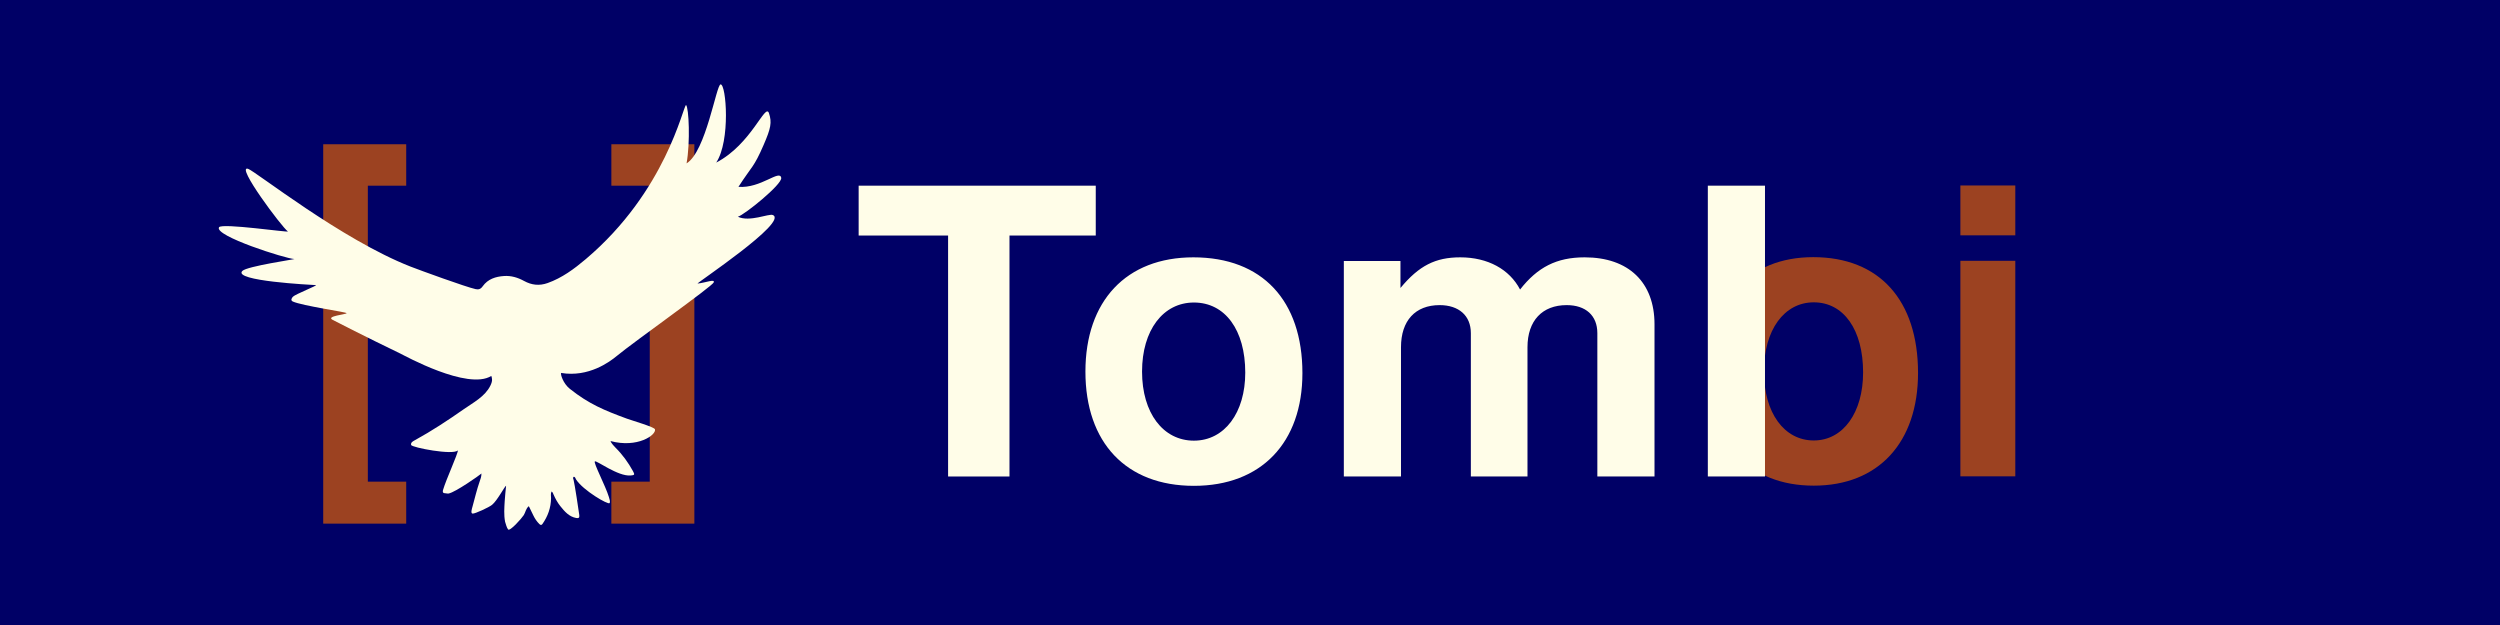
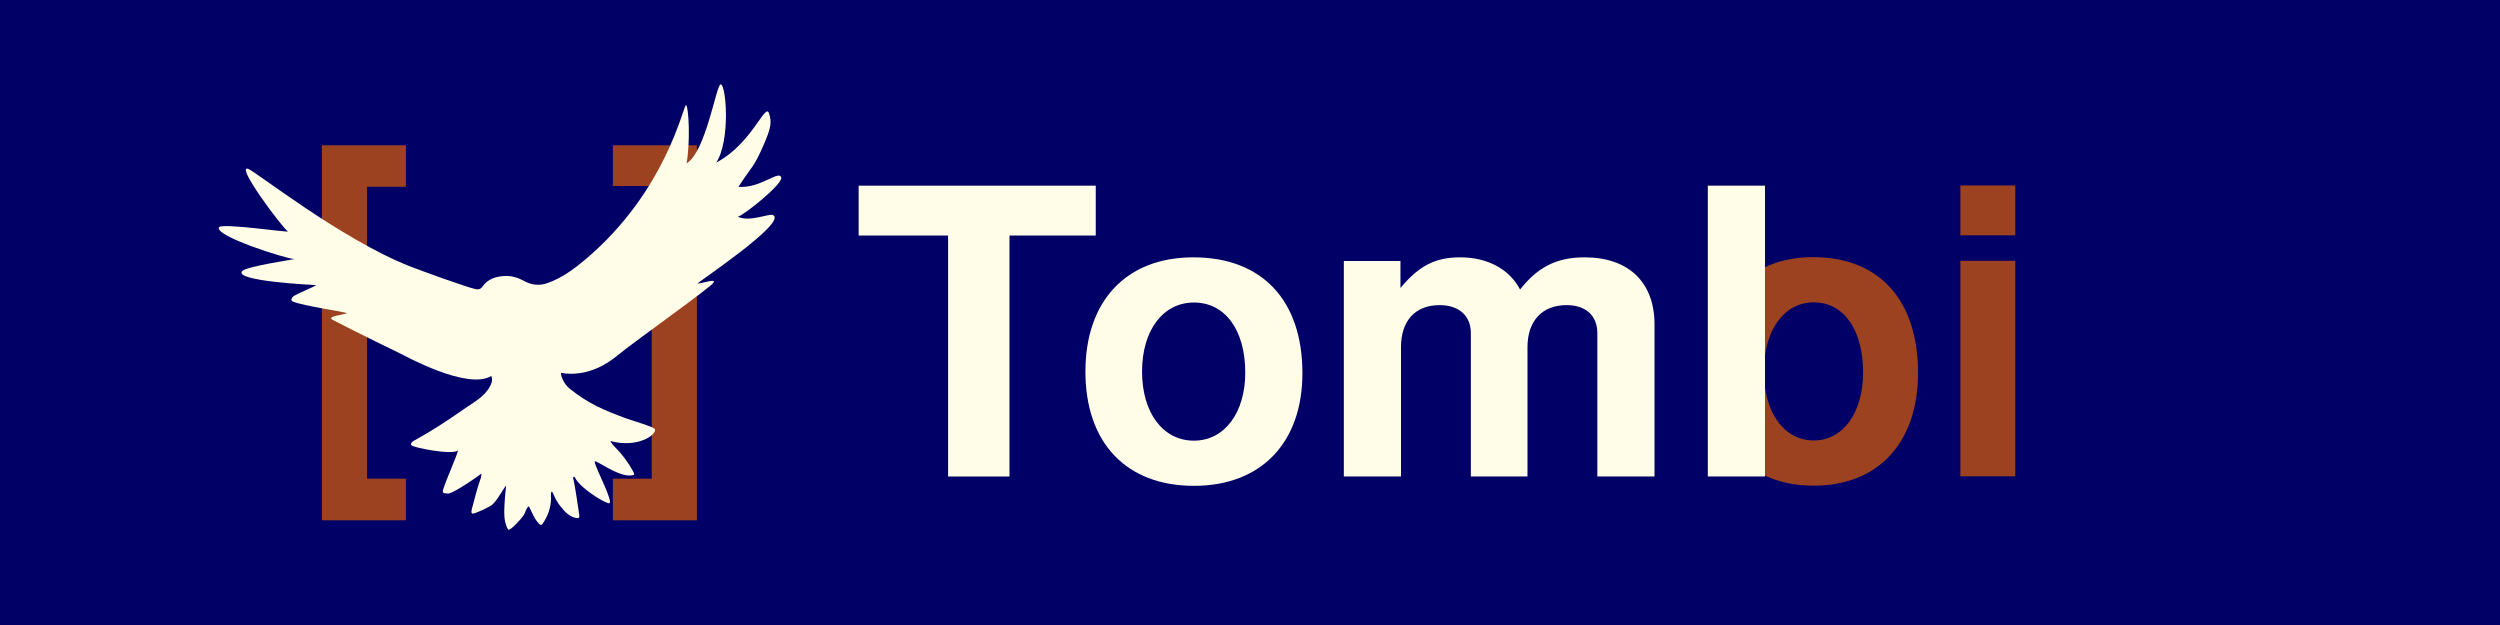
<svg xmlns="http://www.w3.org/2000/svg" width="100%" height="100%" viewBox="0 0 800 200" version="1.1" xml:space="preserve" style="fill-rule:evenodd;clip-rule:evenodd;stroke-linejoin:round;stroke-miterlimit:2;">
  <g transform="matrix(1.51273,0,0,0.858525,-2.86965,0.143586)">
    <rect x="1.897" y="-0.167" width="528.845" height="232.958" style="fill:rgb(0,0,102);" />
  </g>
  <g transform="matrix(1.00856,0,0,1.00856,131.954,-3.20241)">
    <g transform="matrix(10.3281,0,0,10.5452,407.206,154.298)">
      <text x="0px" y="0px" style="font-family:'Helvetica-Bold', 'Helvetica';font-weight:700;font-size:12px;fill:rgb(156,66,33);">oi</text>
    </g>
    <g transform="matrix(10.7472,0,0,10.5452,209.019,154.358)">
      <text x="0px" y="0px" style="font-family:'Helvetica-Bold', 'Helvetica';font-weight:700;font-size:12px;fill:rgb(255,253,232);">oml</text>
    </g>
    <g transform="matrix(10.7472,0,0,10.5452,139.754,154.358)">
      <text x="0px" y="0px" style="font-family:'Helvetica-Bold', 'Helvetica';font-weight:700;font-size:12px;fill:rgb(255,253,232);">T</text>
    </g>
  </g>
  <g transform="matrix(2.20012,0,0,2.20012,142.569,23.4277)">
    <g transform="matrix(4.15375,0,0,4.9461,-21.1003,53.6106)">
-       <text x="0px" y="0px" style="font-family:'Helvetica-Bold', 'Helvetica';font-weight:700;font-size:12px;fill:rgb(156,66,33);">[  ]</text>
+       <path d="M12.299,1.084L12.299,-7.523L10.939,-7.523L10.939,-8.719L13.881,-8.719L13.881,2.309L10.939,2.309L10.939,1.084L12.299,1.084Z" style="fill:rgb(156,66,33);fill-rule:nonzero;" />
+       <path d="M3.691,-8.719L3.691,-7.5L2.332,-7.5L2.332,1.084L3.691,1.084L3.691,2.309L0.75,2.309L0.75,-8.719L3.691,-8.719Z" style="fill:rgb(156,66,33);fill-rule:nonzero;" />
    </g>
    <g transform="matrix(0.0911527,0,0,0.0976489,-39.1848,-12.2739)">
      <path d="M524.898,793.744C522.809,783.244 523.687,773.083 524.303,762.958C524.761,755.434 525.737,747.942 526.513,740.123C524.155,741.133 512.485,762.295 504.072,768.641C499.287,772.251 477.066,781.902 473.159,781.646C469.494,781.405 471.924,774.612 473.053,770.757C476.675,758.392 479.788,746.036 484.253,734.006C485.631,730.295 487.227,726.608 487.211,721.925C483.62,724.906 445.991,749.614 434.892,751.739C433.021,752.097 430.958,751.303 428.982,751.291C425.495,751.27 425.045,749.147 425.843,746.594C430.879,730.479 449.89,692.263 449.572,687.433C442.363,695.151 375.923,683.208 374.972,679.435C373.985,675.522 378.31,673.698 381.332,672.148C408.052,658.443 433.607,642.757 458.698,626.334C474.21,616.181 492.819,607.411 501.438,591.047C505.208,583.89 504.315,580.446 502.946,576.591C465.3,598.576 363.219,545.655 358.256,543.488C352.353,540.911 294.562,514.701 249.714,493.055C238.088,487.444 272.389,484.969 272.026,483.066C271.723,481.476 201.144,472.107 186.208,465.751C182.003,463.962 184.664,460.354 186.423,458.594C190.18,454.835 226.704,441.542 223.001,441.321C215.362,440.867 89.92,435.172 105.652,420.219C113.129,413.111 191.89,402.569 188.582,402.453C175.085,401.981 60.262,368.003 68.441,355.155C72.694,348.473 181.659,363.557 178.257,361.329C168.87,355.18 94.258,262.096 114.76,268.065C126.166,271.385 263.821,373.557 374.383,413.842C389.178,419.232 462.36,444.131 477.712,447.252C482.492,448.223 485.77,447.52 489.162,443.09C497.558,432.127 509.923,428.637 523.131,427.776C534.559,427.03 545.073,429.967 555.299,435.184C567.18,441.246 579.362,442.69 592.751,438.248C615.735,430.623 635.066,417.287 653.662,402.6C781.851,301.351 808.633,175.194 813.663,173.037C818.229,177.079 820.544,228.917 814.489,260.007C845.634,242.243 861.939,142.417 868.824,142.322C877.819,142.199 884.814,226.354 861.806,258.807C918.423,231.313 940.146,168.995 945.986,185.267C950.929,199.041 948.908,207.801 937.559,232.281C921.54,266.833 919.117,263.302 897.291,294.936C933.023,297.545 963.354,268.366 965.537,281.608C967.136,291.299 906.754,336.744 896.354,339.488C915.201,347.772 945.614,334.497 952.028,336.9C978.279,346.738 828.343,439.37 832.112,439C845.127,437.721 859.845,431.753 857.918,437.162C855.817,443.061 730.724,525.523 703.047,546.937C692.023,555.466 658.249,579.028 614.317,572.138C613.085,574.046 617.433,587.769 628.264,595.825C658.575,618.371 683.512,627.973 719.249,640.211C728.191,643.273 763.228,652.677 764.106,656.146C766.252,664.618 736.131,684.362 693.207,673.608C693.896,676.503 699.599,682.057 701.264,683.593C712.258,693.733 721.287,705.427 728.894,718.256C732.136,723.723 731.601,724.37 725.363,724.874C704.916,726.526 670.695,701.958 668.16,703.884C665.531,705.882 685.162,740.213 690.605,757.081C691.572,760.078 693.115,763.957 691.618,766.046C689.565,768.914 649.297,747.118 638.104,730.716C637.124,729.279 636.933,727.145 634.713,726.705C632.39,728.138 633.775,729.935 634.238,731.557C635.927,737.48 642.203,776.101 643.323,784.003C643.885,787.965 642.088,788.816 638.35,788.185C627.101,786.286 619.982,778.621 613.101,770.597C608.63,765.382 605.169,759.497 602.243,753.288C601.498,751.705 601.091,749.834 599.056,748.702C597.324,752.085 598.304,755.448 598.264,758.641C598.082,773.092 593.064,785.752 584.494,797.176C582.729,799.529 580.961,798.447 579.431,797.032C575.606,793.496 572.568,789.336 570.169,784.708C567.74,780.022 565.287,775.348 562.804,770.591C557.948,774.139 557.565,779.745 554.72,783.907C551.38,788.794 532.387,808.807 529.635,805.167C527.181,801.923 526.401,797.888 524.898,793.744" style="fill:rgb(255,253,232);fill-rule:nonzero;" />
    </g>
  </g>
</svg>
